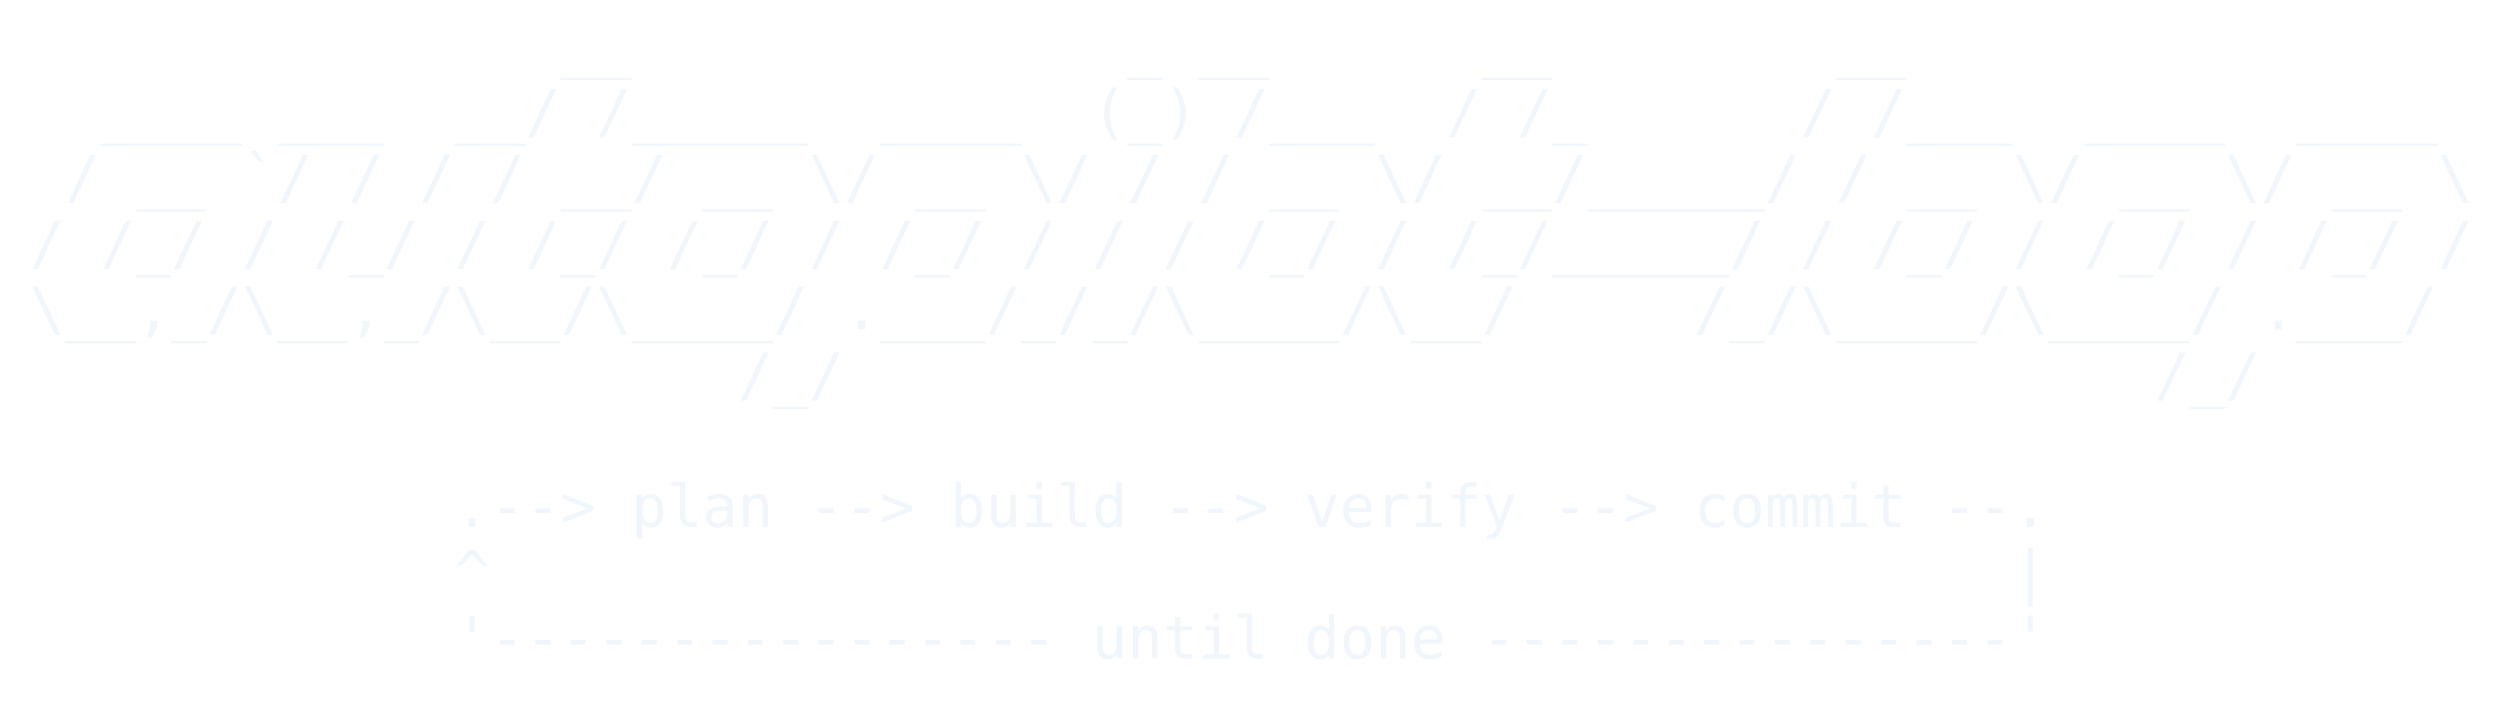
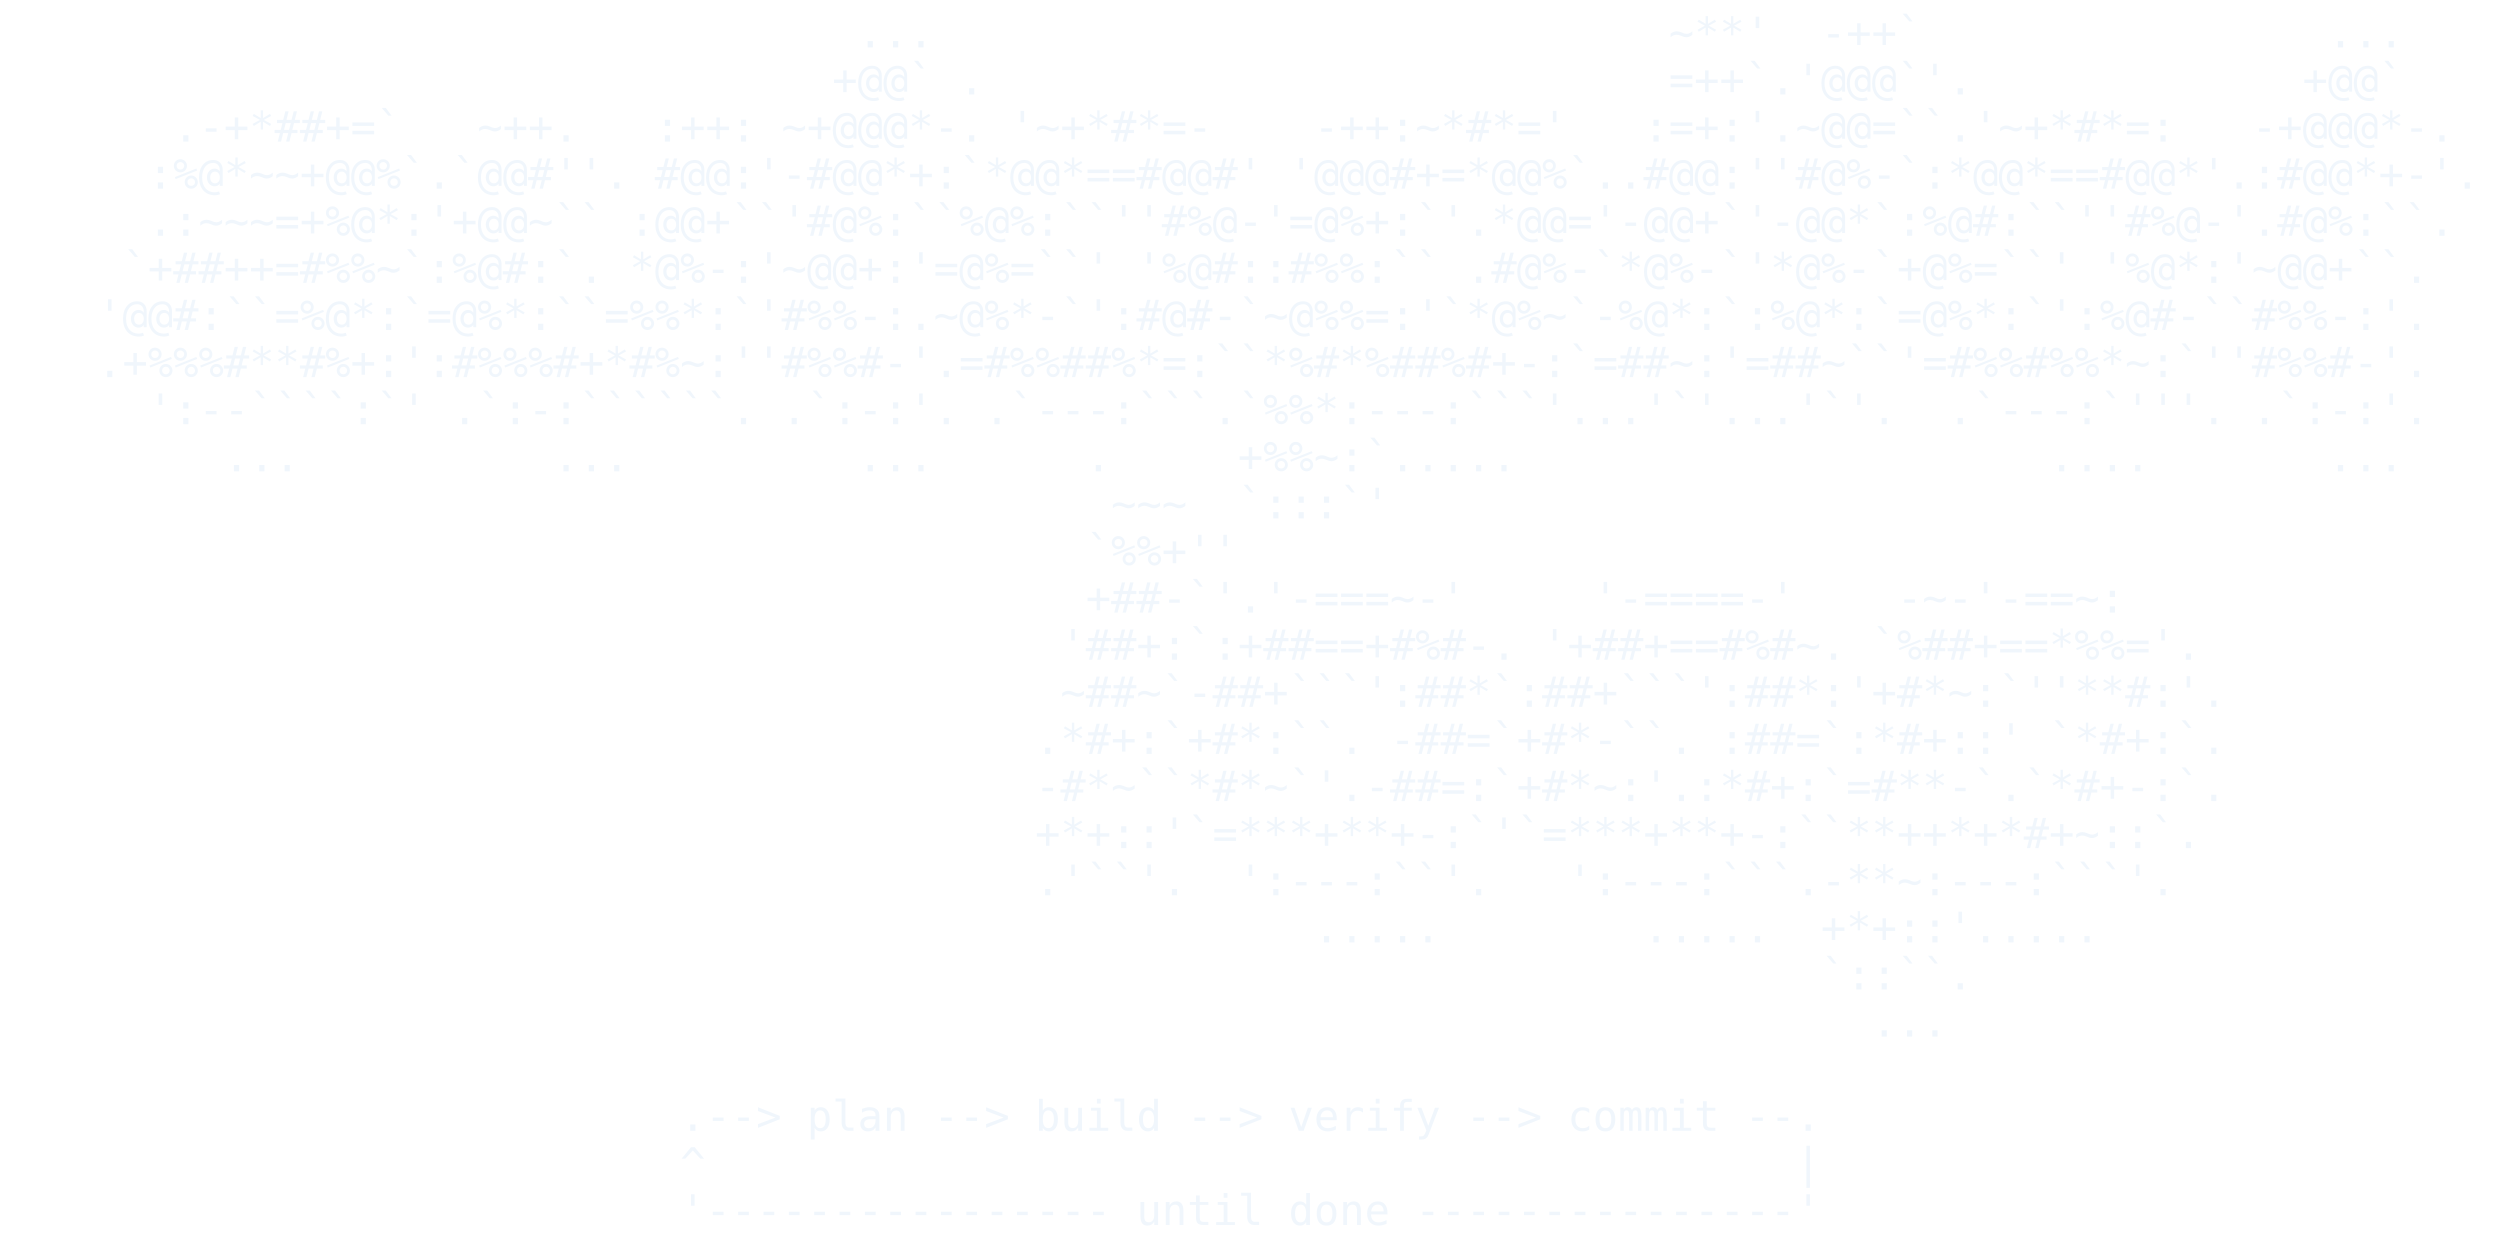
- <svg xmlns="http://www.w3.org/2000/svg" viewBox="0 0 680 191" width="680" height="191" role="img" aria-label="autopilot-loop">
+ <svg xmlns="http://www.w3.org/2000/svg" viewBox="0 0 950 477" width="950" height="477" role="img" aria-label="autopilot-loop">
  <text x="8" y="18" font-family="DejaVu Sans Mono, Menlo, Consolas, monospace" font-size="16" fill="#f0f6fc" xml:space="preserve">
-     <tspan x="8" dy="0.0">               __              _ __      __        __</tspan>
-     <tspan x="8" dy="17.9">  ____ ___  __/ /_____  ____  (_) /___  / /_      / /___  ____  ____</tspan>
-     <tspan x="8" dy="17.9"> / __ `/ / / / __/ __ \/ __ \/ / / __ \/ __/_____/ / __ \/ __ \/ __ \</tspan>
-     <tspan x="8" dy="17.9">/ /_/ / /_/ / /_/ /_/ / /_/ / / / /_/ / /_/_____/ / /_/ / /_/ / /_/ /</tspan>
-     <tspan x="8" dy="17.9">\__,_/\__,_/\__/\____/ .___/_/_/\____/\__/     /_/\____/\____/ .___/</tspan>
-     <tspan x="8" dy="17.9">                    /_/                                     /_/</tspan>
+     <tspan x="8" dy="0.0">                                 ...                             ~**'  -++`                ...</tspan>
+     <tspan x="8" dy="17.9">                                +@@` .                           =++`.'@@@`'.             +@@`</tspan>
+     <tspan x="8" dy="17.9">      .-+*##+=`   ~++.   :++: ~+@@@*-. '~+*#*=-    -++:~*#*='   :=+:'.~@@=``.'~+*#*=:   -+@@@*-.</tspan>
+     <tspan x="8" dy="17.9">     :%@*~~+@@%`.`@@#''. #@@:'-#@@*+:`*@@*==#@@#' '@@@#+=*@@%`..#@@:''#@%-`:*@@*==#@@*'.:#@@*+-'.</tspan>
+     <tspan x="8" dy="17.9">     .:~~~=+%@*:'+@@~`` :@@+``'#@%:``%@%:``''#%@-'=@%+:`'.*@@='-@@+`'-@@*`:%@#:``''#%@-'.#@%:``.</tspan>
+     <tspan x="8" dy="17.9">    `+##++=#%%~`:%@#:`. *@%-:'~@@+:'=@%=``' '%@#::#%%:`` .#@%-`*@%-`'*@%-`+@%=``' '%@*:'~@@+``.</tspan>
+     <tspan x="8" dy="17.9">   '@@#:``=%@*:`=@%*:``=%%*:`'#%%-:.~@%*-`':#@#-`~@%%=:'`*@%~`-%@*:`:%@*:`=@%*:`':%@#-``#%%-:'.</tspan>
+     <tspan x="8" dy="17.9">   .+%%%#**#%+:':#%%%#+*#%~:''#%%#-'.=#%%##%*=:``*%#*%##%#+-:`=##~:'=##~``'=#%%#%%*~:`''#%%#-'.</tspan>
+     <tspan x="8" dy="17.9">     ':--````:`' .`:-:``````. .`:-:'. .`---:```.`%%*:---:```'...'`'...'`'.  .`---:`'''. .`:-:'.</tspan>
+     <tspan x="8" dy="17.9">        ...          ...         ...      .     +%%~:`.....                     ....       ...</tspan>
+     <tspan x="8" dy="17.9">                                           ~~~  `:::`'</tspan>
+     <tspan x="8" dy="17.9">                                          `%%+''</tspan>
+     <tspan x="8" dy="17.9">                                          +##-`'.'-===~-'     '-====-'    -~-'-==~:</tspan>
+     <tspan x="8" dy="17.9">                                         '##+:`:+##==+#%#-. '+##+==#%#~. `%##+==*%%='.</tspan>
+     <tspan x="8" dy="17.9">                                         ~##~`-##+```':##*`:##+```':##*:'+#*~:`''**#:'.</tspan>
+     <tspan x="8" dy="17.9">                                        .*#+:`+#*:``. -##=`+#*-``. :##=`:*#+::' `*#+:`.</tspan>
+     <tspan x="8" dy="17.9">                                        -#*~``*#*~`'.-##=:`+#*~:'.:*#+:`=#**-`.`*#+-:`.</tspan>
+     <tspan x="8" dy="17.9">                                        +*+::'`=***+**+-:`'`=***+**+-:``**++*+*#+~::`.</tspan>
+     <tspan x="8" dy="17.9">                                        .'``'.  ':---:``'.   ':---:```.-**~:---:```'.</tspan>
+     <tspan x="8" dy="17.9">                                                   .....        .....  +*+::'.....</tspan>
+     <tspan x="8" dy="17.9">                                                                       `::``.</tspan>
+     <tspan x="8" dy="17.9">                                                                         ...</tspan>
    <tspan x="8" dy="17.9"> </tspan>
-     <tspan x="8" dy="17.9">            .--&gt; plan --&gt; build --&gt; verify --&gt; commit --.</tspan>
-     <tspan x="8" dy="17.9">            ^                                           |</tspan>
-     <tspan x="8" dy="17.9">            '---------------- until done ---------------'</tspan>
+     <tspan x="8" dy="17.9">                          .--&gt; plan --&gt; build --&gt; verify --&gt; commit --.</tspan>
+     <tspan x="8" dy="17.9">                          ^                                           |</tspan>
+     <tspan x="8" dy="17.9">                          '---------------- until done ---------------'</tspan>
  </text>
</svg>
